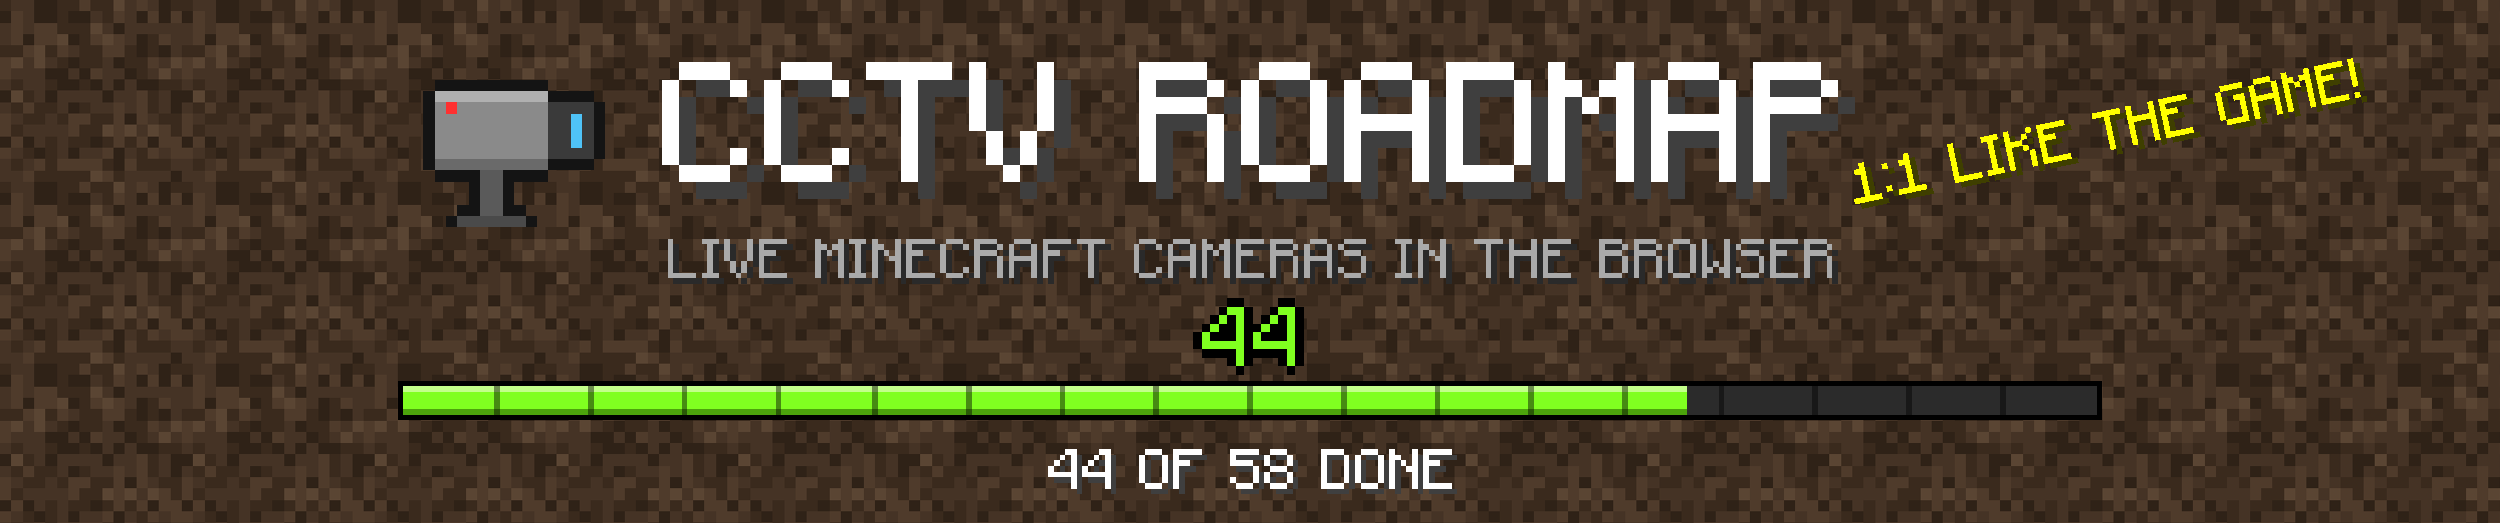
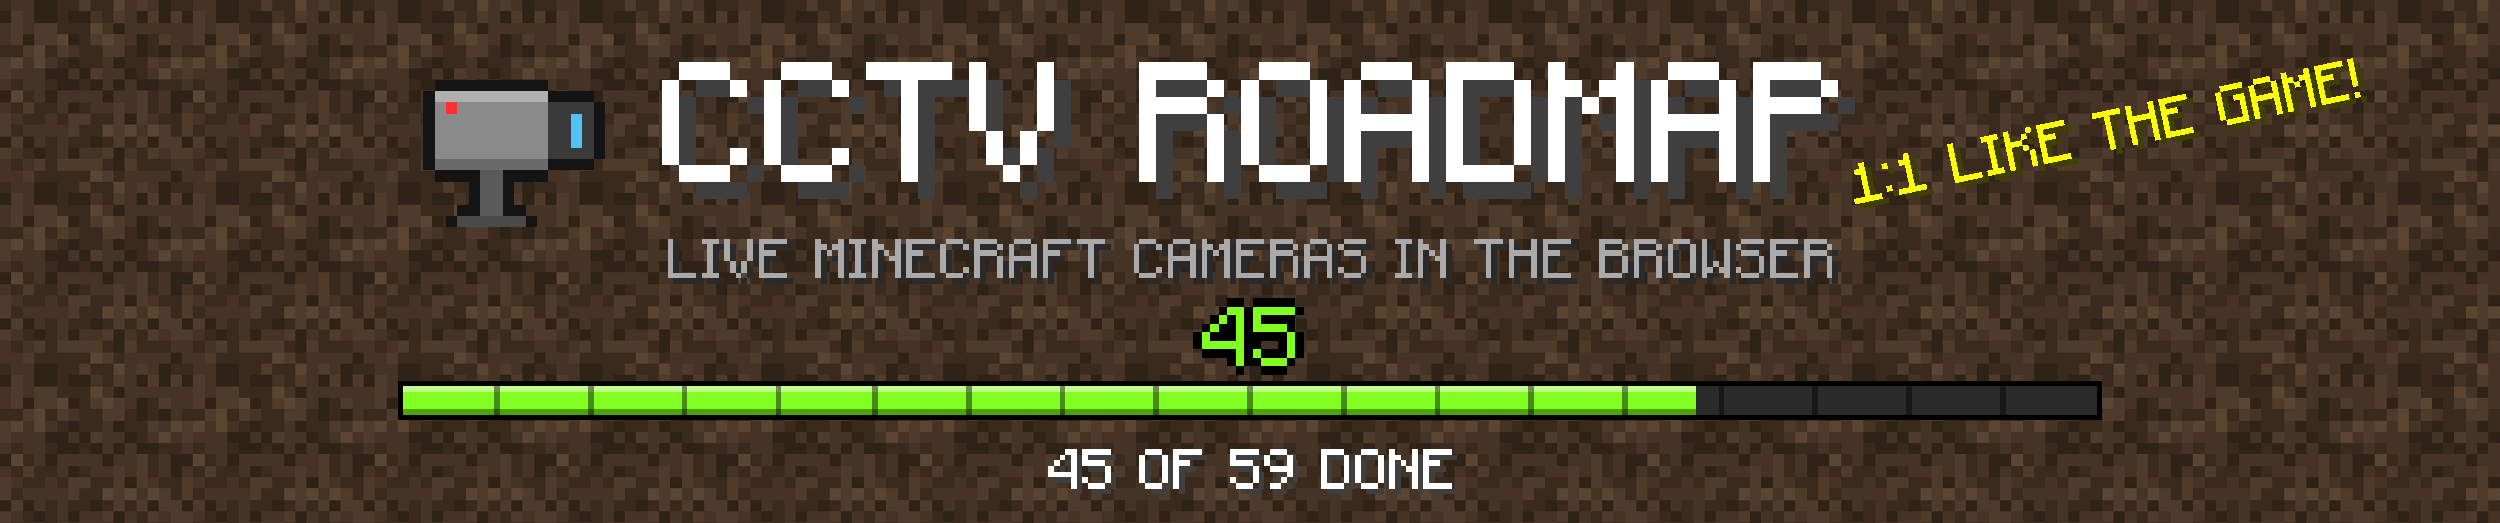
<svg xmlns="http://www.w3.org/2000/svg" width="880" height="184" viewBox="0 0 880 184" shape-rendering="crispEdges" role="img">
  <defs>
    <pattern id="dirt" width="64" height="64" patternUnits="userSpaceOnUse">
      <path fill="#3a2a1d" d="M0 0h4v4h-4zM20 0h8v4h-8zM32 0h8v4h-8zM60 0h4v4h-4zM20 4h4v4h-4zM36 4h4v4h-4zM20 8h12v4h-12zM28 12h4v4h-4zM52 12h4v4h-4zM0 16h8v4h-8zM16 16h4v4h-4zM28 16h8v4h-8zM44 16h4v4h-4zM52 16h4v4h-4zM20 20h4v4h-4zM28 20h8v4h-8zM44 20h8v4h-8zM48 24h4v4h-4zM4 28h4v4h-4zM16 28h4v4h-4zM28 28h4v4h-4zM56 28h8v4h-8zM8 32h4v4h-4zM52 32h4v4h-4zM4 36h4v4h-4zM12 36h8v4h-8zM28 36h4v4h-4zM52 36h4v4h-4zM8 40h8v4h-8zM20 40h4v4h-4zM32 40h8v4h-8zM56 40h8v4h-8zM4 44h4v4h-4zM28 44h8v4h-8zM60 44h4v4h-4zM16 48h4v4h-4zM24 48h8v4h-8zM36 48h4v4h-4zM44 48h4v4h-4zM8 52h4v4h-4zM16 52h4v4h-4zM48 52h4v4h-4zM4 56h4v4h-4zM16 56h4v4h-4zM36 56h4v4h-4zM48 56h12v4h-12zM12 60h20v4h-20zM40 60h4v4h-4z" />
      <path fill="#453325" d="M4 0h8v4h-8zM44 0h4v4h-4zM52 0h4v4h-4zM8 4h4v4h-4zM32 4h4v4h-4zM44 4h4v4h-4zM0 8h4v4h-4zM8 8h4v4h-4zM36 8h4v4h-4zM44 8h20v4h-20zM0 12h4v4h-4zM44 12h4v4h-4zM60 12h4v4h-4zM24 16h4v4h-4zM60 16h4v4h-4zM8 20h4v4h-4zM16 20h4v4h-4zM36 20h4v4h-4zM56 20h4v4h-4zM4 24h12v4h-12zM24 24h4v4h-4zM36 24h8v4h-8zM52 24h4v4h-4zM60 24h4v4h-4zM0 28h4v4h-4zM8 28h8v4h-8zM36 28h4v4h-4zM44 28h4v4h-4zM12 32h4v4h-4zM20 32h16v4h-16zM40 32h8v4h-8zM56 32h4v4h-4zM0 36h4v4h-4zM20 36h4v4h-4zM32 36h8v4h-8zM44 36h4v4h-4zM56 36h4v4h-4zM4 40h4v4h-4zM16 40h4v4h-4zM52 40h4v4h-4zM8 44h16v4h-16zM48 44h4v4h-4zM12 48h4v4h-4zM20 48h4v4h-4zM4 52h4v4h-4zM20 52h4v4h-4zM28 52h8v4h-8zM44 52h4v4h-4zM56 52h4v4h-4zM0 56h4v4h-4zM8 56h4v4h-4zM60 56h4v4h-4zM0 60h8v4h-8zM44 60h16v4h-16z" />
      <path fill="#2f2217" d="M12 0h8v4h-8zM56 0h4v4h-4zM0 4h4v4h-4zM12 4h8v4h-8zM24 4h8v4h-8zM48 4h4v4h-4zM56 4h4v4h-4zM40 8h4v4h-4zM8 12h4v4h-4zM24 12h4v4h-4zM48 12h4v4h-4zM48 16h4v4h-4zM56 16h4v4h-4zM24 20h4v4h-4zM40 20h4v4h-4zM16 24h8v4h-8zM28 24h4v4h-4zM44 24h4v4h-4zM20 28h8v4h-8zM32 28h4v4h-4zM40 28h4v4h-4zM48 28h8v4h-8zM0 32h4v4h-4zM16 32h4v4h-4zM36 32h4v4h-4zM60 32h4v4h-4zM24 36h4v4h-4zM60 36h4v4h-4zM44 40h4v4h-4zM0 48h4v4h-4zM8 48h4v4h-4zM32 48h4v4h-4zM52 48h4v4h-4zM12 52h4v4h-4zM24 52h4v4h-4zM40 52h4v4h-4zM40 56h4v4h-4zM60 60h4v4h-4z" />
      <path fill="#4f3b2b" d="M28 0h4v4h-4zM48 0h4v4h-4zM4 4h4v4h-4zM40 4h4v4h-4zM52 4h4v4h-4zM60 4h4v4h-4zM4 8h4v4h-4zM12 8h8v4h-8zM4 12h4v4h-4zM12 12h8v4h-8zM32 12h4v4h-4zM40 12h4v4h-4zM56 12h4v4h-4zM8 16h4v4h-4zM20 16h4v4h-4zM36 16h8v4h-8zM0 20h4v4h-4zM52 20h4v4h-4zM0 24h4v4h-4zM32 24h4v4h-4zM48 32h4v4h-4zM8 36h4v4h-4zM40 36h4v4h-4zM48 36h4v4h-4zM0 40h4v4h-4zM24 40h8v4h-8zM40 40h4v4h-4zM48 40h4v4h-4zM0 44h4v4h-4zM24 44h4v4h-4zM40 44h4v4h-4zM56 44h4v4h-4zM4 48h4v4h-4zM40 48h4v4h-4zM48 48h4v4h-4zM56 48h8v4h-8zM0 52h4v4h-4zM36 52h4v4h-4zM52 52h4v4h-4zM60 52h4v4h-4zM12 56h4v4h-4zM20 56h16v4h-16zM44 56h4v4h-4zM8 60h4v4h-4zM36 60h4v4h-4z" />
      <path fill="#5a4533" d="M40 0h4v4h-4zM32 8h4v4h-4zM20 12h4v4h-4zM36 12h4v4h-4zM12 16h4v4h-4zM4 20h4v4h-4zM12 20h4v4h-4zM60 20h4v4h-4zM56 24h4v4h-4zM4 32h4v4h-4zM36 44h4v4h-4zM44 44h4v4h-4zM52 44h4v4h-4zM32 60h4v4h-4z" />
    </pattern>
  </defs>
  <rect x="0" y="0" width="880" height="184" fill="url(#dirt)" />
  <path fill="#3f3f3f" d="M245 28h18v6h-18zM239 34h6v6h-6zM263 34h6v6h-6zM239 40h6v6h-6zM239 46h6v6h-6zM239 52h6v6h-6zM239 58h6v6h-6zM263 58h6v6h-6zM245 64h18v6h-18zM281 28h18v6h-18zM275 34h6v6h-6zM299 34h6v6h-6zM275 40h6v6h-6zM275 46h6v6h-6zM275 52h6v6h-6zM275 58h6v6h-6zM299 58h6v6h-6zM281 64h18v6h-18zM311 28h30v6h-30zM323 34h6v6h-6zM323 40h6v6h-6zM323 46h6v6h-6zM323 52h6v6h-6zM323 58h6v6h-6zM323 64h6v6h-6zM347 28h6v6h-6zM371 28h6v6h-6zM347 34h6v6h-6zM371 34h6v6h-6zM347 40h6v6h-6zM371 40h6v6h-6zM347 46h6v6h-6zM371 46h6v6h-6zM353 52h6v6h-6zM365 52h6v6h-6zM353 58h6v6h-6zM365 58h6v6h-6zM359 64h6v6h-6zM407 28h24v6h-24zM407 34h6v6h-6zM431 34h6v6h-6zM407 40h24v6h-24zM407 46h6v6h-6zM431 46h6v6h-6zM407 52h6v6h-6zM431 52h6v6h-6zM407 58h6v6h-6zM431 58h6v6h-6zM407 64h6v6h-6zM431 64h6v6h-6zM449 28h18v6h-18zM443 34h6v6h-6zM467 34h6v6h-6zM443 40h6v6h-6zM467 40h6v6h-6zM443 46h6v6h-6zM467 46h6v6h-6zM443 52h6v6h-6zM467 52h6v6h-6zM443 58h6v6h-6zM467 58h6v6h-6zM449 64h18v6h-18zM485 28h18v6h-18zM479 34h6v6h-6zM503 34h6v6h-6zM479 40h6v6h-6zM503 40h6v6h-6zM479 46h30v6h-30zM479 52h6v6h-6zM503 52h6v6h-6zM479 58h6v6h-6zM503 58h6v6h-6zM479 64h6v6h-6zM503 64h6v6h-6zM515 28h24v6h-24zM515 34h6v6h-6zM539 34h6v6h-6zM515 40h6v6h-6zM539 40h6v6h-6zM515 46h6v6h-6zM539 46h6v6h-6zM515 52h6v6h-6zM539 52h6v6h-6zM515 58h6v6h-6zM539 58h6v6h-6zM515 64h24v6h-24zM551 28h6v6h-6zM575 28h6v6h-6zM551 34h12v6h-12zM569 34h12v6h-12zM551 40h6v6h-6zM563 40h6v6h-6zM575 40h6v6h-6zM551 46h6v6h-6zM575 46h6v6h-6zM551 52h6v6h-6zM575 52h6v6h-6zM551 58h6v6h-6zM575 58h6v6h-6zM551 64h6v6h-6zM575 64h6v6h-6zM593 28h18v6h-18zM587 34h6v6h-6zM611 34h6v6h-6zM587 40h6v6h-6zM611 40h6v6h-6zM587 46h30v6h-30zM587 52h6v6h-6zM611 52h6v6h-6zM587 58h6v6h-6zM611 58h6v6h-6zM587 64h6v6h-6zM611 64h6v6h-6zM623 28h24v6h-24zM623 34h6v6h-6zM647 34h6v6h-6zM623 40h24v6h-24zM623 46h6v6h-6zM623 52h6v6h-6zM623 58h6v6h-6zM623 64h6v6h-6z" />
  <path fill="#ffffff" d="M239 22h18v6h-18zM233 28h6v6h-6zM257 28h6v6h-6zM233 34h6v6h-6zM233 40h6v6h-6zM233 46h6v6h-6zM233 52h6v6h-6zM257 52h6v6h-6zM239 58h18v6h-18zM275 22h18v6h-18zM269 28h6v6h-6zM293 28h6v6h-6zM269 34h6v6h-6zM269 40h6v6h-6zM269 46h6v6h-6zM269 52h6v6h-6zM293 52h6v6h-6zM275 58h18v6h-18zM305 22h30v6h-30zM317 28h6v6h-6zM317 34h6v6h-6zM317 40h6v6h-6zM317 46h6v6h-6zM317 52h6v6h-6zM317 58h6v6h-6zM341 22h6v6h-6zM365 22h6v6h-6zM341 28h6v6h-6zM365 28h6v6h-6zM341 34h6v6h-6zM365 34h6v6h-6zM341 40h6v6h-6zM365 40h6v6h-6zM347 46h6v6h-6zM359 46h6v6h-6zM347 52h6v6h-6zM359 52h6v6h-6zM353 58h6v6h-6zM401 22h24v6h-24zM401 28h6v6h-6zM425 28h6v6h-6zM401 34h24v6h-24zM401 40h6v6h-6zM425 40h6v6h-6zM401 46h6v6h-6zM425 46h6v6h-6zM401 52h6v6h-6zM425 52h6v6h-6zM401 58h6v6h-6zM425 58h6v6h-6zM443 22h18v6h-18zM437 28h6v6h-6zM461 28h6v6h-6zM437 34h6v6h-6zM461 34h6v6h-6zM437 40h6v6h-6zM461 40h6v6h-6zM437 46h6v6h-6zM461 46h6v6h-6zM437 52h6v6h-6zM461 52h6v6h-6zM443 58h18v6h-18zM479 22h18v6h-18zM473 28h6v6h-6zM497 28h6v6h-6zM473 34h6v6h-6zM497 34h6v6h-6zM473 40h30v6h-30zM473 46h6v6h-6zM497 46h6v6h-6zM473 52h6v6h-6zM497 52h6v6h-6zM473 58h6v6h-6zM497 58h6v6h-6zM509 22h24v6h-24zM509 28h6v6h-6zM533 28h6v6h-6zM509 34h6v6h-6zM533 34h6v6h-6zM509 40h6v6h-6zM533 40h6v6h-6zM509 46h6v6h-6zM533 46h6v6h-6zM509 52h6v6h-6zM533 52h6v6h-6zM509 58h24v6h-24zM545 22h6v6h-6zM569 22h6v6h-6zM545 28h12v6h-12zM563 28h12v6h-12zM545 34h6v6h-6zM557 34h6v6h-6zM569 34h6v6h-6zM545 40h6v6h-6zM569 40h6v6h-6zM545 46h6v6h-6zM569 46h6v6h-6zM545 52h6v6h-6zM569 52h6v6h-6zM545 58h6v6h-6zM569 58h6v6h-6zM587 22h18v6h-18zM581 28h6v6h-6zM605 28h6v6h-6zM581 34h6v6h-6zM605 34h6v6h-6zM581 40h30v6h-30zM581 46h6v6h-6zM605 46h6v6h-6zM581 52h6v6h-6zM605 52h6v6h-6zM581 58h6v6h-6zM605 58h6v6h-6zM617 22h24v6h-24zM617 28h6v6h-6zM641 28h6v6h-6zM617 34h24v6h-24zM617 40h6v6h-6zM617 46h6v6h-6zM617 52h6v6h-6zM617 58h6v6h-6z" />
  <path fill="#141414" d="M153 28h40v4h-40zM149 32h4v4h-4zM193 32h16v4h-16zM149 36h4v4h-4zM209 36h4v4h-4zM149 40h4v4h-4zM209 40h4v4h-4zM149 44h4v4h-4zM209 44h4v4h-4zM149 48h4v4h-4zM209 48h4v4h-4zM149 52h4v4h-4zM209 52h4v4h-4zM149 56h4v4h-4zM193 56h16v4h-16zM153 60h16v4h-16zM177 60h16v4h-16zM165 64h4v4h-4zM177 64h4v4h-4zM165 68h4v4h-4zM177 68h4v4h-4zM161 72h8v4h-8zM177 72h8v4h-8zM157 76h4v4h-4zM185 76h4v4h-4z" />
  <path fill="#b0b0b0" d="M153 32h40v4h-40z" />
  <path fill="#8a8a8a" d="M153 36h4v4h-4zM161 36h32v4h-32zM153 40h40v4h-40zM153 44h40v4h-40zM153 48h40v4h-40zM153 52h40v4h-40z" />
  <path fill="#ff3030" d="M157 36h4v4h-4z" />
  <path fill="#3a3a3a" d="M193 36h16v4h-16zM193 40h8v4h-8zM205 40h4v4h-4zM193 44h8v4h-8zM205 44h4v4h-4zM193 48h8v4h-8zM205 48h4v4h-4zM193 52h16v4h-16z" />
  <path fill="#4fc3f7" d="M201 40h4v4h-4zM201 44h4v4h-4zM201 48h4v4h-4z" />
  <path fill="#6a6a6a" d="M153 56h40v4h-40z" />
  <path fill="#5a5a5a" d="M169 60h8v4h-8zM169 64h8v4h-8zM169 68h8v4h-8zM169 72h8v4h-8z" />
  <path fill="#4a4a4a" d="M161 76h24v4h-24z" />
  <g transform="translate(653 72) rotate(-12)">
    <path fill="#3f3f00" d="M6 -12h2v2h-2zM4 -10h4v2h-4zM6 -8h2v2h-2zM6 -6h2v2h-2zM6 -4h2v2h-2zM6 -2h2v2h-2zM2 0h10v2h-10zM14 -10h2v2h-2zM14 -2h2v2h-2zM22 -12h2v2h-2zM20 -10h4v2h-4zM22 -8h2v2h-2zM22 -6h2v2h-2zM22 -4h2v2h-2zM22 -2h2v2h-2zM18 0h10v2h-10zM38 -12h2v2h-2zM38 -10h2v2h-2zM38 -8h2v2h-2zM38 -6h2v2h-2zM38 -4h2v2h-2zM38 -2h2v2h-2zM38 0h10v2h-10zM50 -12h6v2h-6zM52 -10h2v2h-2zM52 -8h2v2h-2zM52 -6h2v2h-2zM52 -4h2v2h-2zM52 -2h2v2h-2zM50 0h6v2h-6zM58 -12h2v2h-2zM66 -12h2v2h-2zM58 -10h2v2h-2zM64 -10h2v2h-2zM58 -8h6v2h-6zM58 -6h2v2h-2zM64 -6h2v2h-2zM58 -4h2v2h-2zM66 -4h2v2h-2zM58 -2h2v2h-2zM66 -2h2v2h-2zM58 0h2v2h-2zM66 0h2v2h-2zM70 -12h10v2h-10zM70 -10h2v2h-2zM70 -8h6v2h-6zM70 -6h2v2h-2zM70 -4h2v2h-2zM70 -2h2v2h-2zM70 0h10v2h-10zM90 -12h10v2h-10zM94 -10h2v2h-2zM94 -8h2v2h-2zM94 -6h2v2h-2zM94 -4h2v2h-2zM94 -2h2v2h-2zM94 0h2v2h-2zM102 -12h2v2h-2zM110 -12h2v2h-2zM102 -10h2v2h-2zM110 -10h2v2h-2zM102 -8h10v2h-10zM102 -6h2v2h-2zM110 -6h2v2h-2zM102 -4h2v2h-2zM110 -4h2v2h-2zM102 -2h2v2h-2zM110 -2h2v2h-2zM102 0h2v2h-2zM110 0h2v2h-2zM114 -12h10v2h-10zM114 -10h2v2h-2zM114 -8h6v2h-6zM114 -6h2v2h-2zM114 -4h2v2h-2zM114 -2h2v2h-2zM114 0h10v2h-10zM136 -12h8v2h-8zM134 -10h2v2h-2zM134 -8h2v2h-2zM140 -8h4v2h-4zM134 -6h2v2h-2zM142 -6h2v2h-2zM134 -4h2v2h-2zM142 -4h2v2h-2zM134 -2h2v2h-2zM142 -2h2v2h-2zM136 0h8v2h-8zM148 -12h6v2h-6zM146 -10h2v2h-2zM154 -10h2v2h-2zM146 -8h2v2h-2zM154 -8h2v2h-2zM146 -6h10v2h-10zM146 -4h2v2h-2zM154 -4h2v2h-2zM146 -2h2v2h-2zM154 -2h2v2h-2zM146 0h2v2h-2zM154 0h2v2h-2zM158 -12h2v2h-2zM166 -12h2v2h-2zM158 -10h4v2h-4zM164 -10h4v2h-4zM158 -8h2v2h-2zM162 -8h2v2h-2zM166 -8h2v2h-2zM158 -6h2v2h-2zM166 -6h2v2h-2zM158 -4h2v2h-2zM166 -4h2v2h-2zM158 -2h2v2h-2zM166 -2h2v2h-2zM158 0h2v2h-2zM166 0h2v2h-2zM170 -12h10v2h-10zM170 -10h2v2h-2zM170 -8h6v2h-6zM170 -6h2v2h-2zM170 -4h2v2h-2zM170 -2h2v2h-2zM170 0h10v2h-10zM182 -12h2v2h-2zM182 -10h2v2h-2zM182 -8h2v2h-2zM182 -6h2v2h-2zM182 -4h2v2h-2zM182 0h2v2h-2z" />
    <path fill="#ffff00" d="M4 -14h2v2h-2zM2 -12h4v2h-4zM4 -10h2v2h-2zM4 -8h2v2h-2zM4 -6h2v2h-2zM4 -4h2v2h-2zM0 -2h10v2h-10zM12 -12h2v2h-2zM12 -4h2v2h-2zM20 -14h2v2h-2zM18 -12h4v2h-4zM20 -10h2v2h-2zM20 -8h2v2h-2zM20 -6h2v2h-2zM20 -4h2v2h-2zM16 -2h10v2h-10zM36 -14h2v2h-2zM36 -12h2v2h-2zM36 -10h2v2h-2zM36 -8h2v2h-2zM36 -6h2v2h-2zM36 -4h2v2h-2zM36 -2h10v2h-10zM48 -14h6v2h-6zM50 -12h2v2h-2zM50 -10h2v2h-2zM50 -8h2v2h-2zM50 -6h2v2h-2zM50 -4h2v2h-2zM48 -2h6v2h-6zM56 -14h2v2h-2zM64 -14h2v2h-2zM56 -12h2v2h-2zM62 -12h2v2h-2zM56 -10h6v2h-6zM56 -8h2v2h-2zM62 -8h2v2h-2zM56 -6h2v2h-2zM64 -6h2v2h-2zM56 -4h2v2h-2zM64 -4h2v2h-2zM56 -2h2v2h-2zM64 -2h2v2h-2zM68 -14h10v2h-10zM68 -12h2v2h-2zM68 -10h6v2h-6zM68 -8h2v2h-2zM68 -6h2v2h-2zM68 -4h2v2h-2zM68 -2h10v2h-10zM88 -14h10v2h-10zM92 -12h2v2h-2zM92 -10h2v2h-2zM92 -8h2v2h-2zM92 -6h2v2h-2zM92 -4h2v2h-2zM92 -2h2v2h-2zM100 -14h2v2h-2zM108 -14h2v2h-2zM100 -12h2v2h-2zM108 -12h2v2h-2zM100 -10h10v2h-10zM100 -8h2v2h-2zM108 -8h2v2h-2zM100 -6h2v2h-2zM108 -6h2v2h-2zM100 -4h2v2h-2zM108 -4h2v2h-2zM100 -2h2v2h-2zM108 -2h2v2h-2zM112 -14h10v2h-10zM112 -12h2v2h-2zM112 -10h6v2h-6zM112 -8h2v2h-2zM112 -6h2v2h-2zM112 -4h2v2h-2zM112 -2h10v2h-10zM134 -14h8v2h-8zM132 -12h2v2h-2zM132 -10h2v2h-2zM138 -10h4v2h-4zM132 -8h2v2h-2zM140 -8h2v2h-2zM132 -6h2v2h-2zM140 -6h2v2h-2zM132 -4h2v2h-2zM140 -4h2v2h-2zM134 -2h8v2h-8zM146 -14h6v2h-6zM144 -12h2v2h-2zM152 -12h2v2h-2zM144 -10h2v2h-2zM152 -10h2v2h-2zM144 -8h10v2h-10zM144 -6h2v2h-2zM152 -6h2v2h-2zM144 -4h2v2h-2zM152 -4h2v2h-2zM144 -2h2v2h-2zM152 -2h2v2h-2zM156 -14h2v2h-2zM164 -14h2v2h-2zM156 -12h4v2h-4zM162 -12h4v2h-4zM156 -10h2v2h-2zM160 -10h2v2h-2zM164 -10h2v2h-2zM156 -8h2v2h-2zM164 -8h2v2h-2zM156 -6h2v2h-2zM164 -6h2v2h-2zM156 -4h2v2h-2zM164 -4h2v2h-2zM156 -2h2v2h-2zM164 -2h2v2h-2zM168 -14h10v2h-10zM168 -12h2v2h-2zM168 -10h6v2h-6zM168 -8h2v2h-2zM168 -6h2v2h-2zM168 -4h2v2h-2zM168 -2h10v2h-10zM180 -14h2v2h-2zM180 -12h2v2h-2zM180 -10h2v2h-2zM180 -8h2v2h-2zM180 -6h2v2h-2zM180 -2h2v2h-2z" />
  </g>
  <path fill="#2a2a2a" d="M237 86h2v2h-2zM237 88h2v2h-2zM237 90h2v2h-2zM237 92h2v2h-2zM237 94h2v2h-2zM237 96h2v2h-2zM237 98h10v2h-10zM249 86h6v2h-6zM251 88h2v2h-2zM251 90h2v2h-2zM251 92h2v2h-2zM251 94h2v2h-2zM251 96h2v2h-2zM249 98h6v2h-6zM257 86h2v2h-2zM265 86h2v2h-2zM257 88h2v2h-2zM265 88h2v2h-2zM257 90h2v2h-2zM265 90h2v2h-2zM257 92h2v2h-2zM265 92h2v2h-2zM259 94h2v2h-2zM263 94h2v2h-2zM259 96h2v2h-2zM263 96h2v2h-2zM261 98h2v2h-2zM269 86h10v2h-10zM269 88h2v2h-2zM269 90h6v2h-6zM269 92h2v2h-2zM269 94h2v2h-2zM269 96h2v2h-2zM269 98h10v2h-10zM289 86h2v2h-2zM297 86h2v2h-2zM289 88h4v2h-4zM295 88h4v2h-4zM289 90h2v2h-2zM293 90h2v2h-2zM297 90h2v2h-2zM289 92h2v2h-2zM297 92h2v2h-2zM289 94h2v2h-2zM297 94h2v2h-2zM289 96h2v2h-2zM297 96h2v2h-2zM289 98h2v2h-2zM297 98h2v2h-2zM301 86h6v2h-6zM303 88h2v2h-2zM303 90h2v2h-2zM303 92h2v2h-2zM303 94h2v2h-2zM303 96h2v2h-2zM301 98h6v2h-6zM309 86h2v2h-2zM317 86h2v2h-2zM309 88h4v2h-4zM317 88h2v2h-2zM309 90h2v2h-2zM313 90h2v2h-2zM317 90h2v2h-2zM309 92h2v2h-2zM315 92h4v2h-4zM309 94h2v2h-2zM317 94h2v2h-2zM309 96h2v2h-2zM317 96h2v2h-2zM309 98h2v2h-2zM317 98h2v2h-2zM321 86h10v2h-10zM321 88h2v2h-2zM321 90h6v2h-6zM321 92h2v2h-2zM321 94h2v2h-2zM321 96h2v2h-2zM321 98h10v2h-10zM335 86h6v2h-6zM333 88h2v2h-2zM341 88h2v2h-2zM333 90h2v2h-2zM333 92h2v2h-2zM333 94h2v2h-2zM333 96h2v2h-2zM341 96h2v2h-2zM335 98h6v2h-6zM345 86h8v2h-8zM345 88h2v2h-2zM353 88h2v2h-2zM345 90h8v2h-8zM345 92h2v2h-2zM353 92h2v2h-2zM345 94h2v2h-2zM353 94h2v2h-2zM345 96h2v2h-2zM353 96h2v2h-2zM345 98h2v2h-2zM353 98h2v2h-2zM359 86h6v2h-6zM357 88h2v2h-2zM365 88h2v2h-2zM357 90h2v2h-2zM365 90h2v2h-2zM357 92h10v2h-10zM357 94h2v2h-2zM365 94h2v2h-2zM357 96h2v2h-2zM365 96h2v2h-2zM357 98h2v2h-2zM365 98h2v2h-2zM369 86h10v2h-10zM369 88h2v2h-2zM369 90h6v2h-6zM369 92h2v2h-2zM369 94h2v2h-2zM369 96h2v2h-2zM369 98h2v2h-2zM381 86h10v2h-10zM385 88h2v2h-2zM385 90h2v2h-2zM385 92h2v2h-2zM385 94h2v2h-2zM385 96h2v2h-2zM385 98h2v2h-2zM403 86h6v2h-6zM401 88h2v2h-2zM409 88h2v2h-2zM401 90h2v2h-2zM401 92h2v2h-2zM401 94h2v2h-2zM401 96h2v2h-2zM409 96h2v2h-2zM403 98h6v2h-6zM415 86h6v2h-6zM413 88h2v2h-2zM421 88h2v2h-2zM413 90h2v2h-2zM421 90h2v2h-2zM413 92h10v2h-10zM413 94h2v2h-2zM421 94h2v2h-2zM413 96h2v2h-2zM421 96h2v2h-2zM413 98h2v2h-2zM421 98h2v2h-2zM425 86h2v2h-2zM433 86h2v2h-2zM425 88h4v2h-4zM431 88h4v2h-4zM425 90h2v2h-2zM429 90h2v2h-2zM433 90h2v2h-2zM425 92h2v2h-2zM433 92h2v2h-2zM425 94h2v2h-2zM433 94h2v2h-2zM425 96h2v2h-2zM433 96h2v2h-2zM425 98h2v2h-2zM433 98h2v2h-2zM437 86h10v2h-10zM437 88h2v2h-2zM437 90h6v2h-6zM437 92h2v2h-2zM437 94h2v2h-2zM437 96h2v2h-2zM437 98h10v2h-10zM449 86h8v2h-8zM449 88h2v2h-2zM457 88h2v2h-2zM449 90h8v2h-8zM449 92h2v2h-2zM457 92h2v2h-2zM449 94h2v2h-2zM457 94h2v2h-2zM449 96h2v2h-2zM457 96h2v2h-2zM449 98h2v2h-2zM457 98h2v2h-2zM463 86h6v2h-6zM461 88h2v2h-2zM469 88h2v2h-2zM461 90h2v2h-2zM469 90h2v2h-2zM461 92h10v2h-10zM461 94h2v2h-2zM469 94h2v2h-2zM461 96h2v2h-2zM469 96h2v2h-2zM461 98h2v2h-2zM469 98h2v2h-2zM475 86h8v2h-8zM473 88h2v2h-2zM475 90h6v2h-6zM481 92h2v2h-2zM481 94h2v2h-2zM473 96h2v2h-2zM481 96h2v2h-2zM475 98h6v2h-6zM493 86h6v2h-6zM495 88h2v2h-2zM495 90h2v2h-2zM495 92h2v2h-2zM495 94h2v2h-2zM495 96h2v2h-2zM493 98h6v2h-6zM501 86h2v2h-2zM509 86h2v2h-2zM501 88h4v2h-4zM509 88h2v2h-2zM501 90h2v2h-2zM505 90h2v2h-2zM509 90h2v2h-2zM501 92h2v2h-2zM507 92h4v2h-4zM501 94h2v2h-2zM509 94h2v2h-2zM501 96h2v2h-2zM509 96h2v2h-2zM501 98h2v2h-2zM509 98h2v2h-2zM521 86h10v2h-10zM525 88h2v2h-2zM525 90h2v2h-2zM525 92h2v2h-2zM525 94h2v2h-2zM525 96h2v2h-2zM525 98h2v2h-2zM533 86h2v2h-2zM541 86h2v2h-2zM533 88h2v2h-2zM541 88h2v2h-2zM533 90h10v2h-10zM533 92h2v2h-2zM541 92h2v2h-2zM533 94h2v2h-2zM541 94h2v2h-2zM533 96h2v2h-2zM541 96h2v2h-2zM533 98h2v2h-2zM541 98h2v2h-2zM545 86h10v2h-10zM545 88h2v2h-2zM545 90h6v2h-6zM545 92h2v2h-2zM545 94h2v2h-2zM545 96h2v2h-2zM545 98h10v2h-10zM565 86h8v2h-8zM565 88h2v2h-2zM573 88h2v2h-2zM565 90h8v2h-8zM565 92h2v2h-2zM573 92h2v2h-2zM565 94h2v2h-2zM573 94h2v2h-2zM565 96h2v2h-2zM573 96h2v2h-2zM565 98h8v2h-8zM577 86h8v2h-8zM577 88h2v2h-2zM585 88h2v2h-2zM577 90h8v2h-8zM577 92h2v2h-2zM585 92h2v2h-2zM577 94h2v2h-2zM585 94h2v2h-2zM577 96h2v2h-2zM585 96h2v2h-2zM577 98h2v2h-2zM585 98h2v2h-2zM591 86h6v2h-6zM589 88h2v2h-2zM597 88h2v2h-2zM589 90h2v2h-2zM597 90h2v2h-2zM589 92h2v2h-2zM597 92h2v2h-2zM589 94h2v2h-2zM597 94h2v2h-2zM589 96h2v2h-2zM597 96h2v2h-2zM591 98h6v2h-6zM601 86h2v2h-2zM609 86h2v2h-2zM601 88h2v2h-2zM609 88h2v2h-2zM601 90h2v2h-2zM609 90h2v2h-2zM601 92h2v2h-2zM609 92h2v2h-2zM601 94h2v2h-2zM605 94h2v2h-2zM609 94h2v2h-2zM601 96h4v2h-4zM607 96h4v2h-4zM601 98h2v2h-2zM609 98h2v2h-2zM615 86h8v2h-8zM613 88h2v2h-2zM615 90h6v2h-6zM621 92h2v2h-2zM621 94h2v2h-2zM613 96h2v2h-2zM621 96h2v2h-2zM615 98h6v2h-6zM625 86h10v2h-10zM625 88h2v2h-2zM625 90h6v2h-6zM625 92h2v2h-2zM625 94h2v2h-2zM625 96h2v2h-2zM625 98h10v2h-10zM637 86h8v2h-8zM637 88h2v2h-2zM645 88h2v2h-2zM637 90h8v2h-8zM637 92h2v2h-2zM645 92h2v2h-2zM637 94h2v2h-2zM645 94h2v2h-2zM637 96h2v2h-2zM645 96h2v2h-2zM637 98h2v2h-2zM645 98h2v2h-2z" />
  <path fill="#aaaaaa" d="M235 84h2v2h-2zM235 86h2v2h-2zM235 88h2v2h-2zM235 90h2v2h-2zM235 92h2v2h-2zM235 94h2v2h-2zM235 96h10v2h-10zM247 84h6v2h-6zM249 86h2v2h-2zM249 88h2v2h-2zM249 90h2v2h-2zM249 92h2v2h-2zM249 94h2v2h-2zM247 96h6v2h-6zM255 84h2v2h-2zM263 84h2v2h-2zM255 86h2v2h-2zM263 86h2v2h-2zM255 88h2v2h-2zM263 88h2v2h-2zM255 90h2v2h-2zM263 90h2v2h-2zM257 92h2v2h-2zM261 92h2v2h-2zM257 94h2v2h-2zM261 94h2v2h-2zM259 96h2v2h-2zM267 84h10v2h-10zM267 86h2v2h-2zM267 88h6v2h-6zM267 90h2v2h-2zM267 92h2v2h-2zM267 94h2v2h-2zM267 96h10v2h-10zM287 84h2v2h-2zM295 84h2v2h-2zM287 86h4v2h-4zM293 86h4v2h-4zM287 88h2v2h-2zM291 88h2v2h-2zM295 88h2v2h-2zM287 90h2v2h-2zM295 90h2v2h-2zM287 92h2v2h-2zM295 92h2v2h-2zM287 94h2v2h-2zM295 94h2v2h-2zM287 96h2v2h-2zM295 96h2v2h-2zM299 84h6v2h-6zM301 86h2v2h-2zM301 88h2v2h-2zM301 90h2v2h-2zM301 92h2v2h-2zM301 94h2v2h-2zM299 96h6v2h-6zM307 84h2v2h-2zM315 84h2v2h-2zM307 86h4v2h-4zM315 86h2v2h-2zM307 88h2v2h-2zM311 88h2v2h-2zM315 88h2v2h-2zM307 90h2v2h-2zM313 90h4v2h-4zM307 92h2v2h-2zM315 92h2v2h-2zM307 94h2v2h-2zM315 94h2v2h-2zM307 96h2v2h-2zM315 96h2v2h-2zM319 84h10v2h-10zM319 86h2v2h-2zM319 88h6v2h-6zM319 90h2v2h-2zM319 92h2v2h-2zM319 94h2v2h-2zM319 96h10v2h-10zM333 84h6v2h-6zM331 86h2v2h-2zM339 86h2v2h-2zM331 88h2v2h-2zM331 90h2v2h-2zM331 92h2v2h-2zM331 94h2v2h-2zM339 94h2v2h-2zM333 96h6v2h-6zM343 84h8v2h-8zM343 86h2v2h-2zM351 86h2v2h-2zM343 88h8v2h-8zM343 90h2v2h-2zM351 90h2v2h-2zM343 92h2v2h-2zM351 92h2v2h-2zM343 94h2v2h-2zM351 94h2v2h-2zM343 96h2v2h-2zM351 96h2v2h-2zM357 84h6v2h-6zM355 86h2v2h-2zM363 86h2v2h-2zM355 88h2v2h-2zM363 88h2v2h-2zM355 90h10v2h-10zM355 92h2v2h-2zM363 92h2v2h-2zM355 94h2v2h-2zM363 94h2v2h-2zM355 96h2v2h-2zM363 96h2v2h-2zM367 84h10v2h-10zM367 86h2v2h-2zM367 88h6v2h-6zM367 90h2v2h-2zM367 92h2v2h-2zM367 94h2v2h-2zM367 96h2v2h-2zM379 84h10v2h-10zM383 86h2v2h-2zM383 88h2v2h-2zM383 90h2v2h-2zM383 92h2v2h-2zM383 94h2v2h-2zM383 96h2v2h-2zM401 84h6v2h-6zM399 86h2v2h-2zM407 86h2v2h-2zM399 88h2v2h-2zM399 90h2v2h-2zM399 92h2v2h-2zM399 94h2v2h-2zM407 94h2v2h-2zM401 96h6v2h-6zM413 84h6v2h-6zM411 86h2v2h-2zM419 86h2v2h-2zM411 88h2v2h-2zM419 88h2v2h-2zM411 90h10v2h-10zM411 92h2v2h-2zM419 92h2v2h-2zM411 94h2v2h-2zM419 94h2v2h-2zM411 96h2v2h-2zM419 96h2v2h-2zM423 84h2v2h-2zM431 84h2v2h-2zM423 86h4v2h-4zM429 86h4v2h-4zM423 88h2v2h-2zM427 88h2v2h-2zM431 88h2v2h-2zM423 90h2v2h-2zM431 90h2v2h-2zM423 92h2v2h-2zM431 92h2v2h-2zM423 94h2v2h-2zM431 94h2v2h-2zM423 96h2v2h-2zM431 96h2v2h-2zM435 84h10v2h-10zM435 86h2v2h-2zM435 88h6v2h-6zM435 90h2v2h-2zM435 92h2v2h-2zM435 94h2v2h-2zM435 96h10v2h-10zM447 84h8v2h-8zM447 86h2v2h-2zM455 86h2v2h-2zM447 88h8v2h-8zM447 90h2v2h-2zM455 90h2v2h-2zM447 92h2v2h-2zM455 92h2v2h-2zM447 94h2v2h-2zM455 94h2v2h-2zM447 96h2v2h-2zM455 96h2v2h-2zM461 84h6v2h-6zM459 86h2v2h-2zM467 86h2v2h-2zM459 88h2v2h-2zM467 88h2v2h-2zM459 90h10v2h-10zM459 92h2v2h-2zM467 92h2v2h-2zM459 94h2v2h-2zM467 94h2v2h-2zM459 96h2v2h-2zM467 96h2v2h-2zM473 84h8v2h-8zM471 86h2v2h-2zM473 88h6v2h-6zM479 90h2v2h-2zM479 92h2v2h-2zM471 94h2v2h-2zM479 94h2v2h-2zM473 96h6v2h-6zM491 84h6v2h-6zM493 86h2v2h-2zM493 88h2v2h-2zM493 90h2v2h-2zM493 92h2v2h-2zM493 94h2v2h-2zM491 96h6v2h-6zM499 84h2v2h-2zM507 84h2v2h-2zM499 86h4v2h-4zM507 86h2v2h-2zM499 88h2v2h-2zM503 88h2v2h-2zM507 88h2v2h-2zM499 90h2v2h-2zM505 90h4v2h-4zM499 92h2v2h-2zM507 92h2v2h-2zM499 94h2v2h-2zM507 94h2v2h-2zM499 96h2v2h-2zM507 96h2v2h-2zM519 84h10v2h-10zM523 86h2v2h-2zM523 88h2v2h-2zM523 90h2v2h-2zM523 92h2v2h-2zM523 94h2v2h-2zM523 96h2v2h-2zM531 84h2v2h-2zM539 84h2v2h-2zM531 86h2v2h-2zM539 86h2v2h-2zM531 88h10v2h-10zM531 90h2v2h-2zM539 90h2v2h-2zM531 92h2v2h-2zM539 92h2v2h-2zM531 94h2v2h-2zM539 94h2v2h-2zM531 96h2v2h-2zM539 96h2v2h-2zM543 84h10v2h-10zM543 86h2v2h-2zM543 88h6v2h-6zM543 90h2v2h-2zM543 92h2v2h-2zM543 94h2v2h-2zM543 96h10v2h-10zM563 84h8v2h-8zM563 86h2v2h-2zM571 86h2v2h-2zM563 88h8v2h-8zM563 90h2v2h-2zM571 90h2v2h-2zM563 92h2v2h-2zM571 92h2v2h-2zM563 94h2v2h-2zM571 94h2v2h-2zM563 96h8v2h-8zM575 84h8v2h-8zM575 86h2v2h-2zM583 86h2v2h-2zM575 88h8v2h-8zM575 90h2v2h-2zM583 90h2v2h-2zM575 92h2v2h-2zM583 92h2v2h-2zM575 94h2v2h-2zM583 94h2v2h-2zM575 96h2v2h-2zM583 96h2v2h-2zM589 84h6v2h-6zM587 86h2v2h-2zM595 86h2v2h-2zM587 88h2v2h-2zM595 88h2v2h-2zM587 90h2v2h-2zM595 90h2v2h-2zM587 92h2v2h-2zM595 92h2v2h-2zM587 94h2v2h-2zM595 94h2v2h-2zM589 96h6v2h-6zM599 84h2v2h-2zM607 84h2v2h-2zM599 86h2v2h-2zM607 86h2v2h-2zM599 88h2v2h-2zM607 88h2v2h-2zM599 90h2v2h-2zM607 90h2v2h-2zM599 92h2v2h-2zM603 92h2v2h-2zM607 92h2v2h-2zM599 94h4v2h-4zM605 94h4v2h-4zM599 96h2v2h-2zM607 96h2v2h-2zM613 84h8v2h-8zM611 86h2v2h-2zM613 88h6v2h-6zM619 90h2v2h-2zM619 92h2v2h-2zM611 94h2v2h-2zM619 94h2v2h-2zM613 96h6v2h-6zM623 84h10v2h-10zM623 86h2v2h-2zM623 88h6v2h-6zM623 90h2v2h-2zM623 92h2v2h-2zM623 94h2v2h-2zM623 96h10v2h-10zM635 84h8v2h-8zM635 86h2v2h-2zM643 86h2v2h-2zM635 88h8v2h-8zM635 90h2v2h-2zM643 90h2v2h-2zM635 92h2v2h-2zM643 92h2v2h-2zM635 94h2v2h-2zM643 94h2v2h-2zM635 96h2v2h-2zM643 96h2v2h-2z" />
-   <path fill="#000000" d="M429 108h6v3h-6zM426 111h3v3h-3zM432 111h3v3h-3zM423 114h3v3h-3zM432 114h3v3h-3zM420 117h3v3h-3zM432 117h3v3h-3zM420 120h15v3h-15zM432 123h3v3h-3zM432 126h3v3h-3zM447 108h6v3h-6zM444 111h3v3h-3zM450 111h3v3h-3zM441 114h3v3h-3zM450 114h3v3h-3zM438 117h3v3h-3zM450 117h3v3h-3zM438 120h15v3h-15zM450 123h3v3h-3zM450 126h3v3h-3z" />
-   <path fill="#000000" d="M435 108h6v3h-6zM432 111h3v3h-3zM438 111h3v3h-3zM429 114h3v3h-3zM438 114h3v3h-3zM426 117h3v3h-3zM438 117h3v3h-3zM426 120h15v3h-15zM438 123h3v3h-3zM438 126h3v3h-3zM453 108h6v3h-6zM450 111h3v3h-3zM456 111h3v3h-3zM447 114h3v3h-3zM456 114h3v3h-3zM444 117h3v3h-3zM456 117h3v3h-3zM444 120h15v3h-15zM456 123h3v3h-3zM456 126h3v3h-3z" />
-   <path fill="#000000" d="M432 105h6v3h-6zM429 108h3v3h-3zM435 108h3v3h-3zM426 111h3v3h-3zM435 111h3v3h-3zM423 114h3v3h-3zM435 114h3v3h-3zM423 117h15v3h-15zM435 120h3v3h-3zM435 123h3v3h-3zM450 105h6v3h-6zM447 108h3v3h-3zM453 108h3v3h-3zM444 111h3v3h-3zM453 111h3v3h-3zM441 114h3v3h-3zM453 114h3v3h-3zM441 117h15v3h-15zM453 120h3v3h-3zM453 123h3v3h-3z" />
-   <path fill="#000000" d="M432 111h6v3h-6zM429 114h3v3h-3zM435 114h3v3h-3zM426 117h3v3h-3zM435 117h3v3h-3zM423 120h3v3h-3zM435 120h3v3h-3zM423 123h15v3h-15zM435 126h3v3h-3zM435 129h3v3h-3zM450 111h6v3h-6zM447 114h3v3h-3zM453 114h3v3h-3zM444 117h3v3h-3zM453 117h3v3h-3zM441 120h3v3h-3zM453 120h3v3h-3zM441 123h15v3h-15zM453 126h3v3h-3zM453 129h3v3h-3z" />
-   <path fill="#80ff20" d="M432 108h6v3h-6zM429 111h3v3h-3zM435 111h3v3h-3zM426 114h3v3h-3zM435 114h3v3h-3zM423 117h3v3h-3zM435 117h3v3h-3zM423 120h15v3h-15zM435 123h3v3h-3zM435 126h3v3h-3zM450 108h6v3h-6zM447 111h3v3h-3zM453 111h3v3h-3zM444 114h3v3h-3zM453 114h3v3h-3zM441 117h3v3h-3zM453 117h3v3h-3zM441 120h15v3h-15zM453 123h3v3h-3zM453 126h3v3h-3z" />
+   <path fill="#000000" d="M429 108h6v3h-6zM426 111h3v3h-3zM432 111h3v3h-3zM423 114h3v3h-3zM432 114h3v3h-3zM420 117h3v3h-3zM432 117h3v3h-3zM420 120h15v3h-15zM432 123h3v3h-3zM432 126h3v3h-3zM438 108h15v3h-15zM438 111h3v3h-3zM438 114h12v3h-12zM450 117h3v3h-3zM450 120h3v3h-3zM438 123h3v3h-3zM450 123h3v3h-3zM441 126h9v3h-9z" />
+   <path fill="#000000" d="M435 108h6v3h-6zM432 111h3v3h-3zM438 111h3v3h-3zM429 114h3v3h-3zM438 114h3v3h-3zM426 117h3v3h-3zM438 117h3v3h-3zM426 120h15v3h-15zM438 123h3v3h-3zM438 126h3v3h-3zM444 108h15v3h-15zM444 111h3v3h-3zM444 114h12v3h-12zM456 117h3v3h-3zM456 120h3v3h-3zM444 123h3v3h-3zM456 123h3v3h-3zM447 126h9v3h-9z" />
+   <path fill="#000000" d="M432 105h6v3h-6zM429 108h3v3h-3zM435 108h3v3h-3zM426 111h3v3h-3zM435 111h3v3h-3zM423 114h3v3h-3zM435 114h3v3h-3zM423 117h15v3h-15zM435 120h3v3h-3zM435 123h3v3h-3zM441 105h15v3h-15zM441 108h3v3h-3zM441 111h12v3h-12zM453 114h3v3h-3zM453 117h3v3h-3zM441 120h3v3h-3zM453 120h3v3h-3zM444 123h9v3h-9z" />
+   <path fill="#000000" d="M432 111h6v3h-6zM429 114h3v3h-3zM435 114h3v3h-3zM426 117h3v3h-3zM435 117h3v3h-3zM423 120h3v3h-3zM435 120h3v3h-3zM423 123h15v3h-15zM435 126h3v3h-3zM435 129h3v3h-3zM441 111h15v3h-15zM441 114h3v3h-3zM441 117h12v3h-12zM453 120h3v3h-3zM453 123h3v3h-3zM441 126h3v3h-3zM453 126h3v3h-3zM444 129h9v3h-9z" />
+   <path fill="#80ff20" d="M432 108h6v3h-6zM429 111h3v3h-3zM435 111h3v3h-3zM426 114h3v3h-3zM435 114h3v3h-3zM423 117h3v3h-3zM435 117h3v3h-3zM423 120h15v3h-15zM435 123h3v3h-3zM435 126h3v3h-3zM441 108h15v3h-15zM441 111h3v3h-3zM441 114h12v3h-12zM453 117h3v3h-3zM453 120h3v3h-3zM441 123h3v3h-3zM453 123h3v3h-3zM444 126h9v3h-9z" />
  <rect x="140" y="134" width="600" height="14" fill="#000000" />
  <rect x="142" y="136" width="596" height="10" fill="#2b2b2b" />
-   <rect x="142" y="136" width="452" height="10" fill="#80ff20" />
-   <rect x="142" y="136" width="452" height="2" fill="#c3ff8a" />
-   <rect x="142" y="144" width="452" height="2" fill="#4ca30c" />
+   <rect x="142" y="136" width="455" height="10" fill="#80ff20" />
+   <rect x="142" y="136" width="455" height="2" fill="#c3ff8a" />
+   <rect x="142" y="144" width="455" height="2" fill="#4ca30c" />
  <rect x="174" y="136" width="2" height="10" fill="#000000" fill-opacity="0.45" />
  <rect x="207" y="136" width="2" height="10" fill="#000000" fill-opacity="0.45" />
  <rect x="240" y="136" width="2" height="10" fill="#000000" fill-opacity="0.45" />
  <rect x="273" y="136" width="2" height="10" fill="#000000" fill-opacity="0.45" />
  <rect x="307" y="136" width="2" height="10" fill="#000000" fill-opacity="0.45" />
  <rect x="340" y="136" width="2" height="10" fill="#000000" fill-opacity="0.45" />
  <rect x="373" y="136" width="2" height="10" fill="#000000" fill-opacity="0.45" />
  <rect x="406" y="136" width="2" height="10" fill="#000000" fill-opacity="0.45" />
  <rect x="439" y="136" width="2" height="10" fill="#000000" fill-opacity="0.45" />
  <rect x="472" y="136" width="2" height="10" fill="#000000" fill-opacity="0.45" />
  <rect x="505" y="136" width="2" height="10" fill="#000000" fill-opacity="0.45" />
  <rect x="538" y="136" width="2" height="10" fill="#000000" fill-opacity="0.45" />
  <rect x="571" y="136" width="2" height="10" fill="#000000" fill-opacity="0.45" />
  <rect x="605" y="136" width="2" height="10" fill="#000000" fill-opacity="0.45" />
  <rect x="638" y="136" width="2" height="10" fill="#000000" fill-opacity="0.45" />
  <rect x="671" y="136" width="2" height="10" fill="#000000" fill-opacity="0.45" />
  <rect x="704" y="136" width="2" height="10" fill="#000000" fill-opacity="0.45" />
-   <path fill="#3f3f3f" d="M377 160h4v2h-4zM375 162h2v2h-2zM379 162h2v2h-2zM373 164h2v2h-2zM379 164h2v2h-2zM371 166h2v2h-2zM379 166h2v2h-2zM371 168h10v2h-10zM379 170h2v2h-2zM379 172h2v2h-2zM389 160h4v2h-4zM387 162h2v2h-2zM391 162h2v2h-2zM385 164h2v2h-2zM391 164h2v2h-2zM383 166h2v2h-2zM391 166h2v2h-2zM383 168h10v2h-10zM391 170h2v2h-2zM391 172h2v2h-2zM405 160h6v2h-6zM403 162h2v2h-2zM411 162h2v2h-2zM403 164h2v2h-2zM411 164h2v2h-2zM403 166h2v2h-2zM411 166h2v2h-2zM403 168h2v2h-2zM411 168h2v2h-2zM403 170h2v2h-2zM411 170h2v2h-2zM405 172h6v2h-6zM415 160h10v2h-10zM415 162h2v2h-2zM415 164h6v2h-6zM415 166h2v2h-2zM415 168h2v2h-2zM415 170h2v2h-2zM415 172h2v2h-2zM435 160h10v2h-10zM435 162h2v2h-2zM435 164h8v2h-8zM443 166h2v2h-2zM443 168h2v2h-2zM435 170h2v2h-2zM443 170h2v2h-2zM437 172h6v2h-6zM449 160h6v2h-6zM447 162h2v2h-2zM455 162h2v2h-2zM447 164h2v2h-2zM455 164h2v2h-2zM449 166h6v2h-6zM447 168h2v2h-2zM455 168h2v2h-2zM447 170h2v2h-2zM455 170h2v2h-2zM449 172h6v2h-6zM467 160h8v2h-8zM467 162h2v2h-2zM475 162h2v2h-2zM467 164h2v2h-2zM475 164h2v2h-2zM467 166h2v2h-2zM475 166h2v2h-2zM467 168h2v2h-2zM475 168h2v2h-2zM467 170h2v2h-2zM475 170h2v2h-2zM467 172h8v2h-8zM481 160h6v2h-6zM479 162h2v2h-2zM487 162h2v2h-2zM479 164h2v2h-2zM487 164h2v2h-2zM479 166h2v2h-2zM487 166h2v2h-2zM479 168h2v2h-2zM487 168h2v2h-2zM479 170h2v2h-2zM487 170h2v2h-2zM481 172h6v2h-6zM491 160h2v2h-2zM499 160h2v2h-2zM491 162h4v2h-4zM499 162h2v2h-2zM491 164h2v2h-2zM495 164h2v2h-2zM499 164h2v2h-2zM491 166h2v2h-2zM497 166h4v2h-4zM491 168h2v2h-2zM499 168h2v2h-2zM491 170h2v2h-2zM499 170h2v2h-2zM491 172h2v2h-2zM499 172h2v2h-2zM503 160h10v2h-10zM503 162h2v2h-2zM503 164h6v2h-6zM503 166h2v2h-2zM503 168h2v2h-2zM503 170h2v2h-2zM503 172h10v2h-10z" />
-   <path fill="#ffffff" d="M375 158h4v2h-4zM373 160h2v2h-2zM377 160h2v2h-2zM371 162h2v2h-2zM377 162h2v2h-2zM369 164h2v2h-2zM377 164h2v2h-2zM369 166h10v2h-10zM377 168h2v2h-2zM377 170h2v2h-2zM387 158h4v2h-4zM385 160h2v2h-2zM389 160h2v2h-2zM383 162h2v2h-2zM389 162h2v2h-2zM381 164h2v2h-2zM389 164h2v2h-2zM381 166h10v2h-10zM389 168h2v2h-2zM389 170h2v2h-2zM403 158h6v2h-6zM401 160h2v2h-2zM409 160h2v2h-2zM401 162h2v2h-2zM409 162h2v2h-2zM401 164h2v2h-2zM409 164h2v2h-2zM401 166h2v2h-2zM409 166h2v2h-2zM401 168h2v2h-2zM409 168h2v2h-2zM403 170h6v2h-6zM413 158h10v2h-10zM413 160h2v2h-2zM413 162h6v2h-6zM413 164h2v2h-2zM413 166h2v2h-2zM413 168h2v2h-2zM413 170h2v2h-2zM433 158h10v2h-10zM433 160h2v2h-2zM433 162h8v2h-8zM441 164h2v2h-2zM441 166h2v2h-2zM433 168h2v2h-2zM441 168h2v2h-2zM435 170h6v2h-6zM447 158h6v2h-6zM445 160h2v2h-2zM453 160h2v2h-2zM445 162h2v2h-2zM453 162h2v2h-2zM447 164h6v2h-6zM445 166h2v2h-2zM453 166h2v2h-2zM445 168h2v2h-2zM453 168h2v2h-2zM447 170h6v2h-6zM465 158h8v2h-8zM465 160h2v2h-2zM473 160h2v2h-2zM465 162h2v2h-2zM473 162h2v2h-2zM465 164h2v2h-2zM473 164h2v2h-2zM465 166h2v2h-2zM473 166h2v2h-2zM465 168h2v2h-2zM473 168h2v2h-2zM465 170h8v2h-8zM479 158h6v2h-6zM477 160h2v2h-2zM485 160h2v2h-2zM477 162h2v2h-2zM485 162h2v2h-2zM477 164h2v2h-2zM485 164h2v2h-2zM477 166h2v2h-2zM485 166h2v2h-2zM477 168h2v2h-2zM485 168h2v2h-2zM479 170h6v2h-6zM489 158h2v2h-2zM497 158h2v2h-2zM489 160h4v2h-4zM497 160h2v2h-2zM489 162h2v2h-2zM493 162h2v2h-2zM497 162h2v2h-2zM489 164h2v2h-2zM495 164h4v2h-4zM489 166h2v2h-2zM497 166h2v2h-2zM489 168h2v2h-2zM497 168h2v2h-2zM489 170h2v2h-2zM497 170h2v2h-2zM501 158h10v2h-10zM501 160h2v2h-2zM501 162h6v2h-6zM501 164h2v2h-2zM501 166h2v2h-2zM501 168h2v2h-2zM501 170h10v2h-10z" />
+   <path fill="#3f3f3f" d="M377 160h4v2h-4zM375 162h2v2h-2zM379 162h2v2h-2zM373 164h2v2h-2zM379 164h2v2h-2zM371 166h2v2h-2zM379 166h2v2h-2zM371 168h10v2h-10zM379 170h2v2h-2zM379 172h2v2h-2zM383 160h10v2h-10zM383 162h2v2h-2zM383 164h8v2h-8zM391 166h2v2h-2zM391 168h2v2h-2zM383 170h2v2h-2zM391 170h2v2h-2zM385 172h6v2h-6zM405 160h6v2h-6zM403 162h2v2h-2zM411 162h2v2h-2zM403 164h2v2h-2zM411 164h2v2h-2zM403 166h2v2h-2zM411 166h2v2h-2zM403 168h2v2h-2zM411 168h2v2h-2zM403 170h2v2h-2zM411 170h2v2h-2zM405 172h6v2h-6zM415 160h10v2h-10zM415 162h2v2h-2zM415 164h6v2h-6zM415 166h2v2h-2zM415 168h2v2h-2zM415 170h2v2h-2zM415 172h2v2h-2zM435 160h10v2h-10zM435 162h2v2h-2zM435 164h8v2h-8zM443 166h2v2h-2zM443 168h2v2h-2zM435 170h2v2h-2zM443 170h2v2h-2zM437 172h6v2h-6zM449 160h6v2h-6zM447 162h2v2h-2zM455 162h2v2h-2zM447 164h2v2h-2zM455 164h2v2h-2zM449 166h8v2h-8zM455 168h2v2h-2zM453 170h2v2h-2zM449 172h4v2h-4zM467 160h8v2h-8zM467 162h2v2h-2zM475 162h2v2h-2zM467 164h2v2h-2zM475 164h2v2h-2zM467 166h2v2h-2zM475 166h2v2h-2zM467 168h2v2h-2zM475 168h2v2h-2zM467 170h2v2h-2zM475 170h2v2h-2zM467 172h8v2h-8zM481 160h6v2h-6zM479 162h2v2h-2zM487 162h2v2h-2zM479 164h2v2h-2zM487 164h2v2h-2zM479 166h2v2h-2zM487 166h2v2h-2zM479 168h2v2h-2zM487 168h2v2h-2zM479 170h2v2h-2zM487 170h2v2h-2zM481 172h6v2h-6zM491 160h2v2h-2zM499 160h2v2h-2zM491 162h4v2h-4zM499 162h2v2h-2zM491 164h2v2h-2zM495 164h2v2h-2zM499 164h2v2h-2zM491 166h2v2h-2zM497 166h4v2h-4zM491 168h2v2h-2zM499 168h2v2h-2zM491 170h2v2h-2zM499 170h2v2h-2zM491 172h2v2h-2zM499 172h2v2h-2zM503 160h10v2h-10zM503 162h2v2h-2zM503 164h6v2h-6zM503 166h2v2h-2zM503 168h2v2h-2zM503 170h2v2h-2zM503 172h10v2h-10z" />
+   <path fill="#ffffff" d="M375 158h4v2h-4zM373 160h2v2h-2zM377 160h2v2h-2zM371 162h2v2h-2zM377 162h2v2h-2zM369 164h2v2h-2zM377 164h2v2h-2zM369 166h10v2h-10zM377 168h2v2h-2zM377 170h2v2h-2zM381 158h10v2h-10zM381 160h2v2h-2zM381 162h8v2h-8zM389 164h2v2h-2zM389 166h2v2h-2zM381 168h2v2h-2zM389 168h2v2h-2zM383 170h6v2h-6zM403 158h6v2h-6zM401 160h2v2h-2zM409 160h2v2h-2zM401 162h2v2h-2zM409 162h2v2h-2zM401 164h2v2h-2zM409 164h2v2h-2zM401 166h2v2h-2zM409 166h2v2h-2zM401 168h2v2h-2zM409 168h2v2h-2zM403 170h6v2h-6zM413 158h10v2h-10zM413 160h2v2h-2zM413 162h6v2h-6zM413 164h2v2h-2zM413 166h2v2h-2zM413 168h2v2h-2zM413 170h2v2h-2zM433 158h10v2h-10zM433 160h2v2h-2zM433 162h8v2h-8zM441 164h2v2h-2zM441 166h2v2h-2zM433 168h2v2h-2zM441 168h2v2h-2zM435 170h6v2h-6zM447 158h6v2h-6zM445 160h2v2h-2zM453 160h2v2h-2zM445 162h2v2h-2zM453 162h2v2h-2zM447 164h8v2h-8zM453 166h2v2h-2zM451 168h2v2h-2zM447 170h4v2h-4zM465 158h8v2h-8zM465 160h2v2h-2zM473 160h2v2h-2zM465 162h2v2h-2zM473 162h2v2h-2zM465 164h2v2h-2zM473 164h2v2h-2zM465 166h2v2h-2zM473 166h2v2h-2zM465 168h2v2h-2zM473 168h2v2h-2zM465 170h8v2h-8zM479 158h6v2h-6zM477 160h2v2h-2zM485 160h2v2h-2zM477 162h2v2h-2zM485 162h2v2h-2zM477 164h2v2h-2zM485 164h2v2h-2zM477 166h2v2h-2zM485 166h2v2h-2zM477 168h2v2h-2zM485 168h2v2h-2zM479 170h6v2h-6zM489 158h2v2h-2zM497 158h2v2h-2zM489 160h4v2h-4zM497 160h2v2h-2zM489 162h2v2h-2zM493 162h2v2h-2zM497 162h2v2h-2zM489 164h2v2h-2zM495 164h4v2h-4zM489 166h2v2h-2zM497 166h2v2h-2zM489 168h2v2h-2zM497 168h2v2h-2zM489 170h2v2h-2zM497 170h2v2h-2zM501 158h10v2h-10zM501 160h2v2h-2zM501 162h6v2h-6zM501 164h2v2h-2zM501 166h2v2h-2zM501 168h2v2h-2zM501 170h10v2h-10z" />
</svg>
